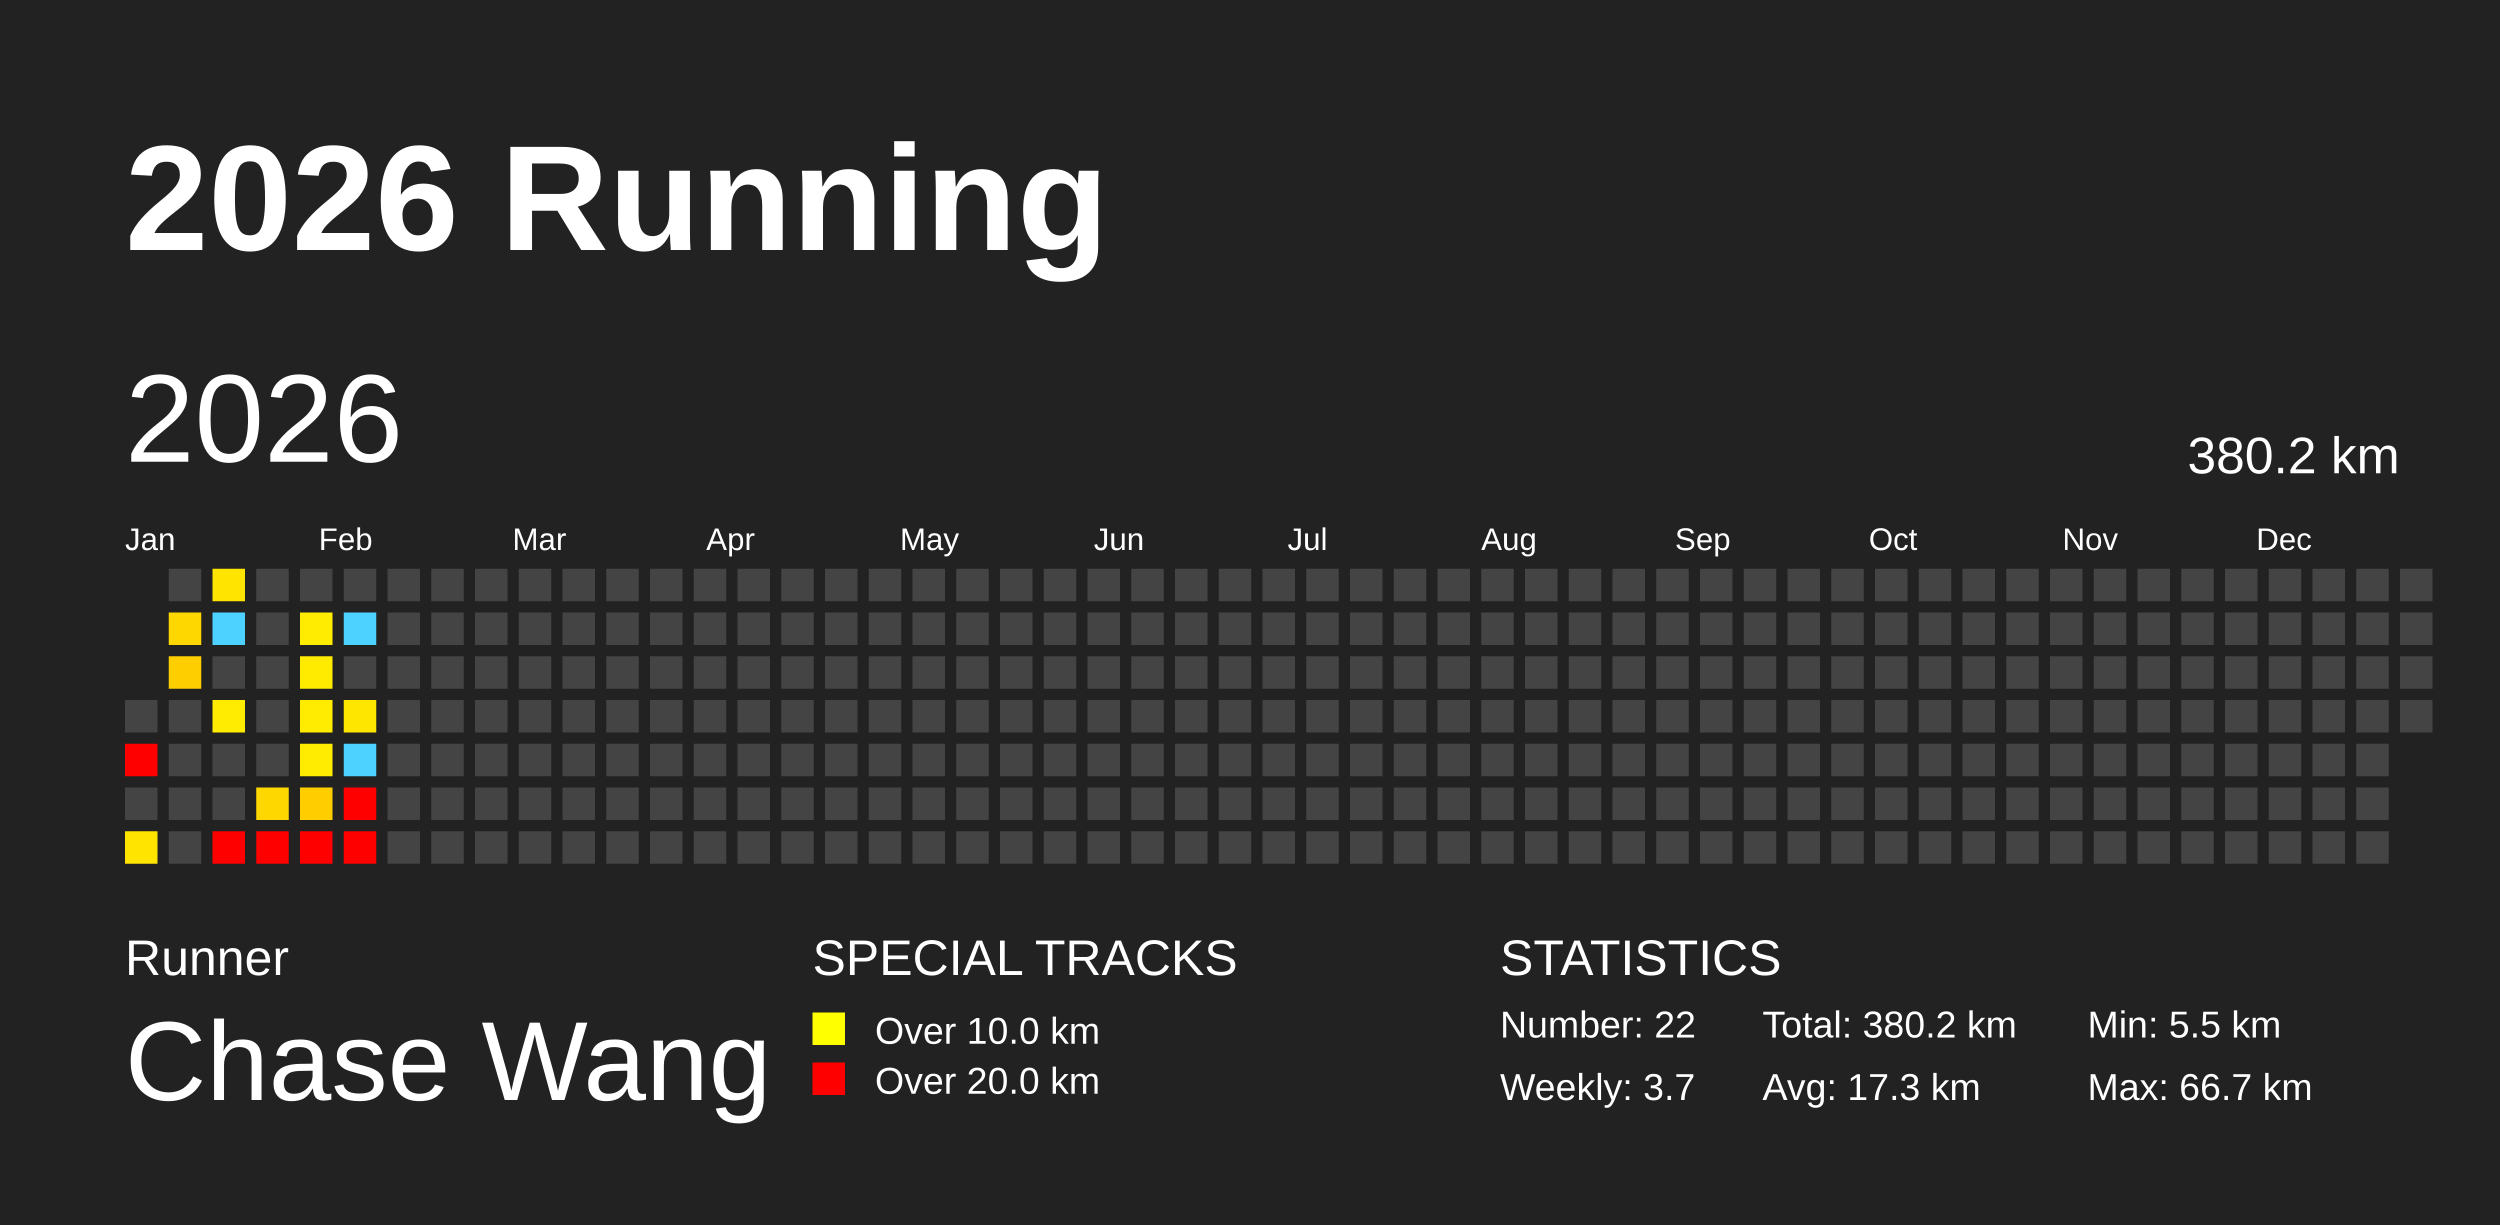
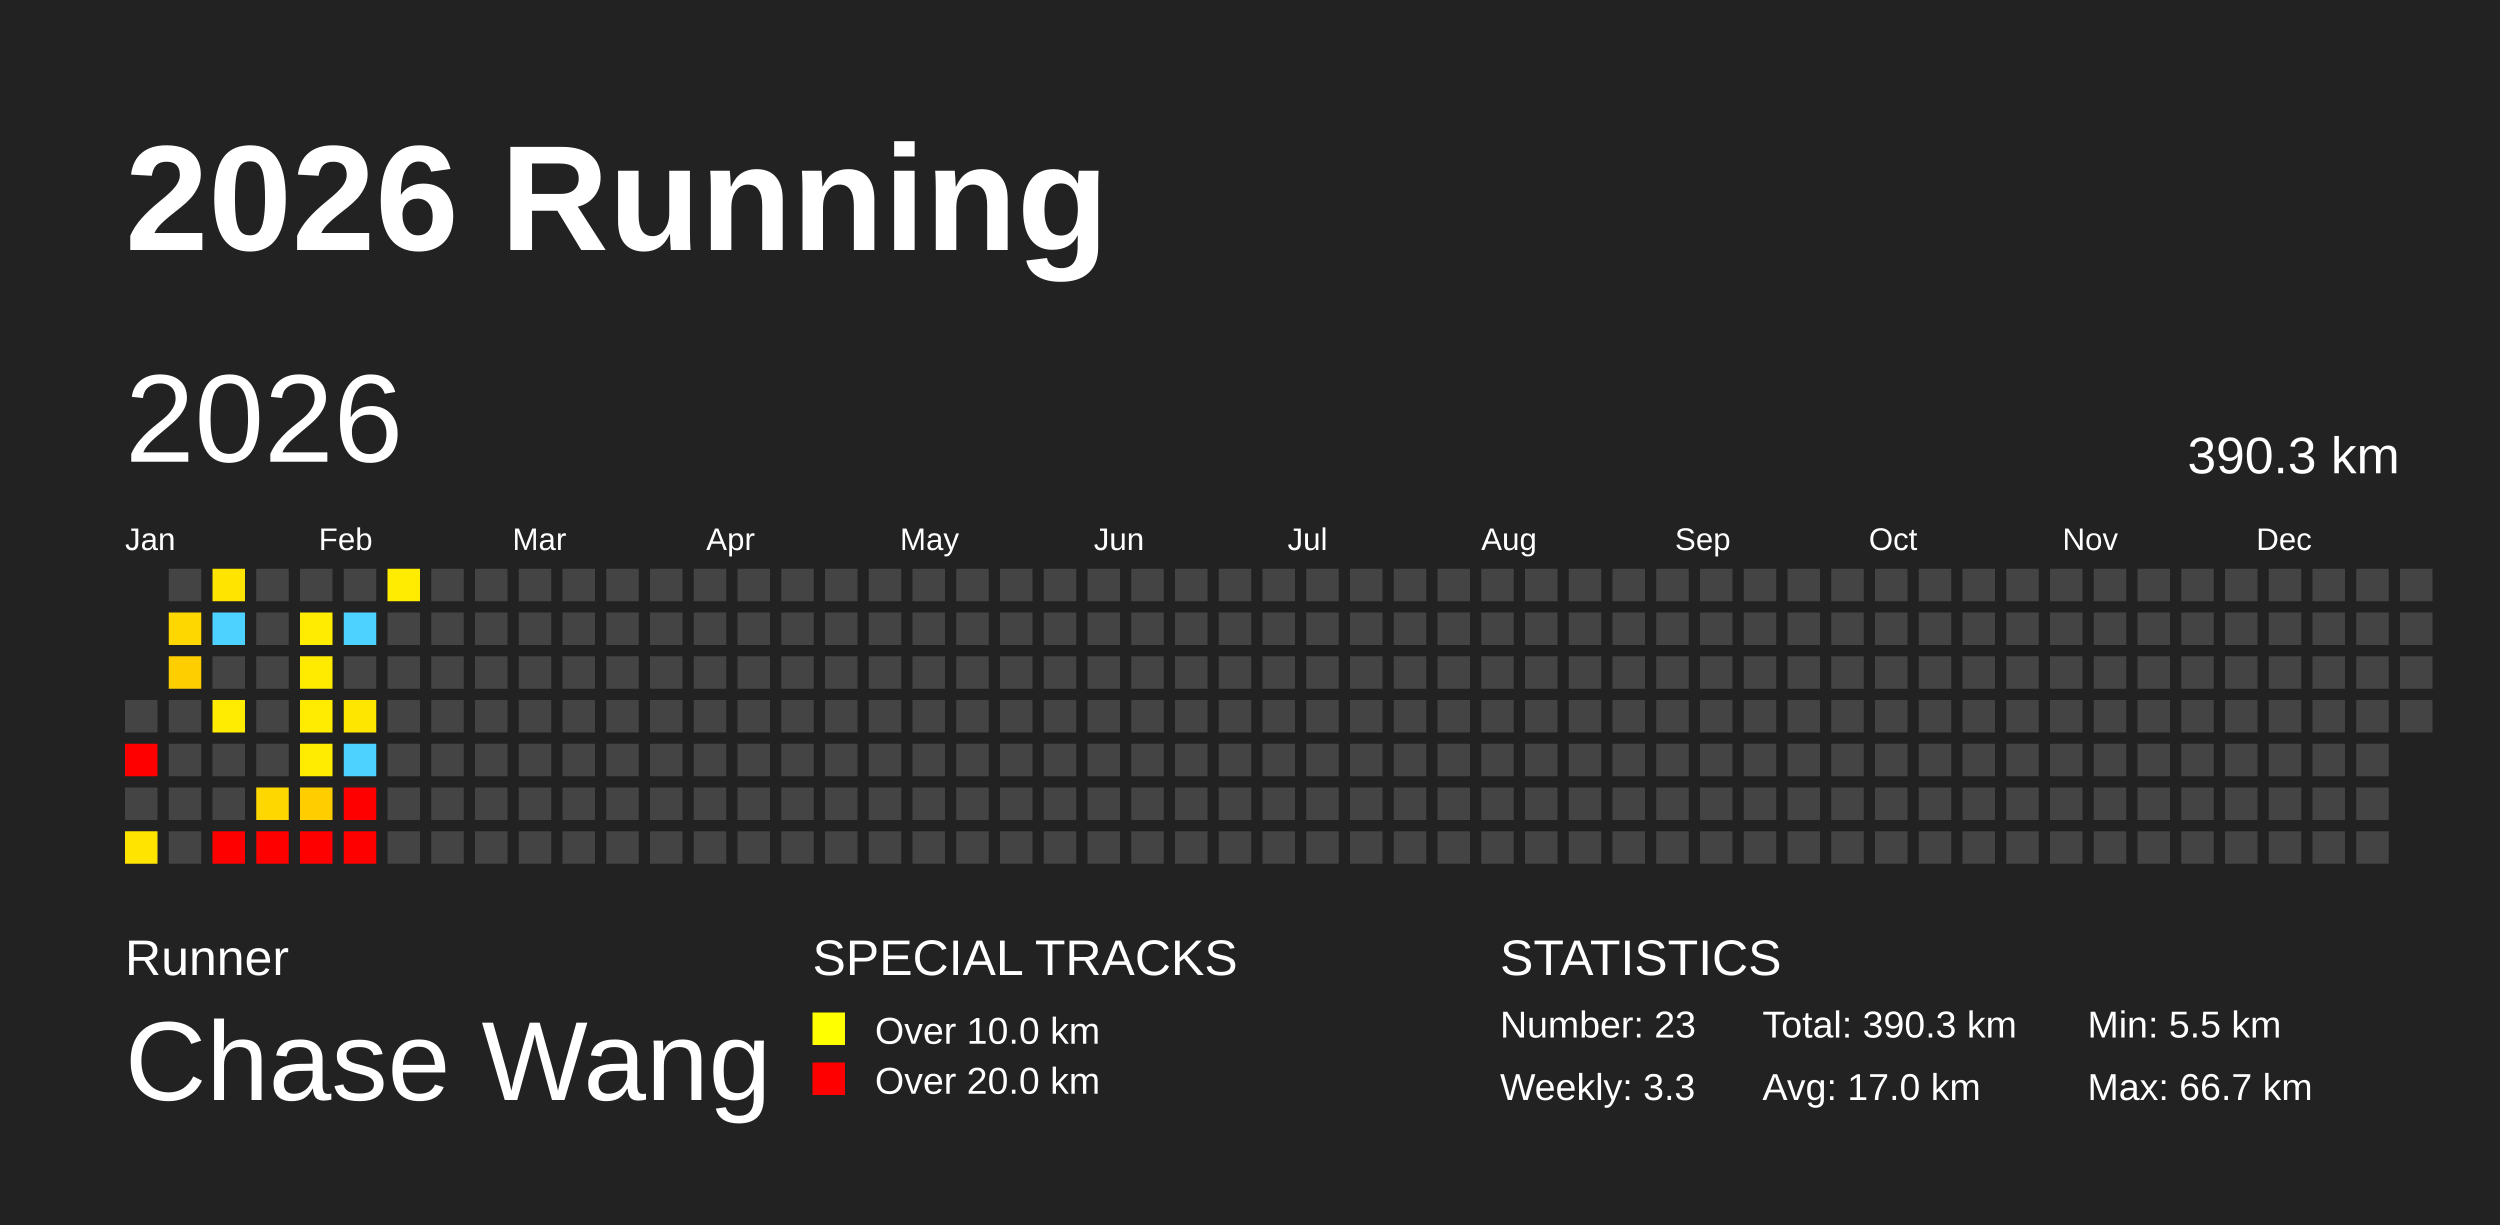
<svg xmlns="http://www.w3.org/2000/svg" baseProfile="full" height="98mm" version="1.1" viewBox="0,0,200,98" width="200mm">
  <defs />
  <rect fill="#222222" height="98" width="200" x="0" y="0" />
  <text fill="#FFFFFF" style="font-size:12px; font-family:Arial; font-weight:bold;" x="10" y="20">2026 Running</text>
  <text fill="#FFFFFF" style="font-size:4px; font-family:Arial" x="10" y="78">Runner</text>
  <text fill="#FFFFFF" style="font-size:9px; font-family:Arial" x="10" y="88">Chase Wang</text>
  <text fill="#FFFFFF" style="font-size:4px; font-family:Arial" x="65" y="78">SPECIAL TRACKS</text>
  <rect fill="yellow" height="2.6" width="2.6" x="65" y="81" />
  <text fill="#FFFFFF" style="font-size:3px; font-family:Arial" x="70" y="83.5">Over 10.0 km</text>
  <rect fill="red" height="2.6" width="2.6" x="65" y="85" />
  <text fill="#FFFFFF" style="font-size:3px; font-family:Arial" x="70" y="87.5">Over 20.0 km</text>
  <text fill="#FFFFFF" style="font-size:4px; font-family:Arial" x="120" y="78">STATISTICS</text>
-   <text fill="#FFFFFF" style="font-size:3px; font-family:Arial" x="120" y="83">Number: 22</text>
-   <text fill="#FFFFFF" style="font-size:3px; font-family:Arial" x="120" y="88">Weekly: 3.7</text>
-   <text fill="#FFFFFF" style="font-size:3px; font-family:Arial" x="141" y="83">Total: 380.2 km</text>
-   <text fill="#FFFFFF" style="font-size:3px; font-family:Arial" x="141" y="88">Avg: 17.3 km</text>
+   <text fill="#FFFFFF" style="font-size:3px; font-family:Arial" x="120" y="83">Number: 23</text>
+   <text fill="#FFFFFF" style="font-size:3px; font-family:Arial" x="120" y="88">Weekly: 3.3</text>
+   <text fill="#FFFFFF" style="font-size:3px; font-family:Arial" x="141" y="83">Total: 390.3 km</text>
+   <text fill="#FFFFFF" style="font-size:3px; font-family:Arial" x="141" y="88">Avg: 17.0 km</text>
  <text fill="#FFFFFF" style="font-size:3px; font-family:Arial" x="167" y="83">Min: 5.5 km</text>
  <text fill="#FFFFFF" style="font-size:3px; font-family:Arial" x="167" y="88">Max: 66.7 km</text>
  <text dominant-baseline="hanging" fill="#FFFFFF" style="font-size:10.0px; font-family:Arial;" x="10" y="30">2026</text>
-   <text dominant-baseline="hanging" fill="#FFFFFF" style="font-size:4.125px; font-family:Arial;" x="175" y="35">380.2 km</text>
+   <text dominant-baseline="hanging" fill="#FFFFFF" style="font-size:4.125px; font-family:Arial;" x="175" y="35">390.3 km</text>
  <text fill="#FFFFFF" style="font-size:2.5px; font-family:Arial" x="10.0" y="44">Jan</text>
  <text fill="#FFFFFF" style="font-size:2.5px; font-family:Arial" x="25.5" y="44">Feb</text>
  <text fill="#FFFFFF" style="font-size:2.5px; font-family:Arial" x="41.0" y="44">Mar</text>
  <text fill="#FFFFFF" style="font-size:2.5px; font-family:Arial" x="56.5" y="44">Apr</text>
  <text fill="#FFFFFF" style="font-size:2.5px; font-family:Arial" x="72.0" y="44">May</text>
  <text fill="#FFFFFF" style="font-size:2.5px; font-family:Arial" x="87.5" y="44">Jun</text>
  <text fill="#FFFFFF" style="font-size:2.5px; font-family:Arial" x="103.0" y="44">Jul</text>
  <text fill="#FFFFFF" style="font-size:2.5px; font-family:Arial" x="118.5" y="44">Aug</text>
  <text fill="#FFFFFF" style="font-size:2.5px; font-family:Arial" x="134.0" y="44">Sep</text>
  <text fill="#FFFFFF" style="font-size:2.5px; font-family:Arial" x="149.5" y="44">Oct</text>
  <text fill="#FFFFFF" style="font-size:2.5px; font-family:Arial" x="165.0" y="44">Nov</text>
  <text fill="#FFFFFF" style="font-size:2.5px; font-family:Arial" x="180.5" y="44">Dec</text>
  <rect fill="#444444" height="2.6" width="2.6" x="10.0" y="56.0" />
  <rect fill="red" height="2.6" width="2.6" x="10.0" y="59.5" />
  <rect fill="#444444" height="2.6" width="2.6" x="10.0" y="63.0" />
  <rect fill="#ffe400" height="2.6" width="2.6" x="10.0" y="66.5" />
  <rect fill="#444444" height="2.6" width="2.6" x="13.5" y="45.5" />
  <rect fill="#ffd700" height="2.6" width="2.6" x="13.5" y="49.0" />
  <rect fill="#ffce00" height="2.6" width="2.6" x="13.5" y="52.5" />
  <rect fill="#444444" height="2.6" width="2.6" x="13.5" y="56.0" />
  <rect fill="#444444" height="2.6" width="2.6" x="13.5" y="59.5" />
  <rect fill="#444444" height="2.6" width="2.6" x="13.5" y="63.0" />
  <rect fill="#444444" height="2.6" width="2.6" x="13.5" y="66.5" />
  <rect fill="#ffe400" height="2.6" width="2.6" x="17.0" y="45.5" />
  <rect fill="#4dd2ff" height="2.6" width="2.6" x="17.0" y="49.0" />
  <rect fill="#444444" height="2.6" width="2.6" x="17.0" y="52.5" />
  <rect fill="#ffec00" height="2.6" width="2.6" x="17.0" y="56.0" />
  <rect fill="#444444" height="2.6" width="2.6" x="17.0" y="59.5" />
  <rect fill="#444444" height="2.6" width="2.6" x="17.0" y="63.0" />
  <rect fill="red" height="2.6" width="2.6" x="17.0" y="66.5" />
  <rect fill="#444444" height="2.6" width="2.6" x="20.5" y="45.5" />
  <rect fill="#444444" height="2.6" width="2.6" x="20.5" y="49.0" />
  <rect fill="#444444" height="2.6" width="2.6" x="20.5" y="52.5" />
  <rect fill="#444444" height="2.6" width="2.6" x="20.5" y="56.0" />
  <rect fill="#444444" height="2.6" width="2.6" x="20.5" y="59.5" />
  <rect fill="#ffd700" height="2.6" width="2.6" x="20.5" y="63.0" />
  <rect fill="red" height="2.6" width="2.6" x="20.5" y="66.5" />
  <rect fill="#444444" height="2.6" width="2.6" x="24.0" y="45.5" />
  <rect fill="#ffec00" height="2.6" width="2.6" x="24.0" y="49.0" />
  <rect fill="#ffeb00" height="2.6" width="2.6" x="24.0" y="52.5" />
  <rect fill="#ffec00" height="2.6" width="2.6" x="24.0" y="56.0" />
  <rect fill="#ffec00" height="2.6" width="2.6" x="24.0" y="59.5" />
  <rect fill="#ffcd00" height="2.6" width="2.6" x="24.0" y="63.0" />
  <rect fill="red" height="2.6" width="2.6" x="24.0" y="66.5" />
  <rect fill="#444444" height="2.6" width="2.6" x="27.5" y="45.5" />
  <rect fill="#4dd2ff" height="2.6" width="2.6" x="27.5" y="49.0" />
  <rect fill="#444444" height="2.6" width="2.6" x="27.5" y="52.5" />
  <rect fill="#ffe600" height="2.6" width="2.6" x="27.5" y="56.0" />
  <rect fill="#4dd2ff" height="2.6" width="2.6" x="27.5" y="59.5" />
  <rect fill="red" height="2.6" width="2.6" x="27.5" y="63.0" />
  <rect fill="red" height="2.6" width="2.6" x="27.5" y="66.5" />
-   <rect fill="#444444" height="2.6" width="2.6" x="31.0" y="45.5" />
+   <rect fill="#ffec00" height="2.6" width="2.6" x="31.0" y="45.5" />
  <rect fill="#444444" height="2.6" width="2.6" x="31.0" y="49.0" />
  <rect fill="#444444" height="2.6" width="2.6" x="31.0" y="52.5" />
  <rect fill="#444444" height="2.6" width="2.6" x="31.0" y="56.0" />
  <rect fill="#444444" height="2.6" width="2.6" x="31.0" y="59.5" />
  <rect fill="#444444" height="2.6" width="2.6" x="31.0" y="63.0" />
  <rect fill="#444444" height="2.6" width="2.6" x="31.0" y="66.5" />
  <rect fill="#444444" height="2.6" width="2.6" x="34.5" y="45.5" />
  <rect fill="#444444" height="2.6" width="2.6" x="34.5" y="49.0" />
  <rect fill="#444444" height="2.6" width="2.6" x="34.5" y="52.5" />
  <rect fill="#444444" height="2.6" width="2.6" x="34.5" y="56.0" />
  <rect fill="#444444" height="2.6" width="2.6" x="34.5" y="59.5" />
  <rect fill="#444444" height="2.6" width="2.6" x="34.5" y="63.0" />
  <rect fill="#444444" height="2.6" width="2.6" x="34.5" y="66.5" />
  <rect fill="#444444" height="2.6" width="2.6" x="38.0" y="45.5" />
  <rect fill="#444444" height="2.6" width="2.6" x="38.0" y="49.0" />
  <rect fill="#444444" height="2.6" width="2.6" x="38.0" y="52.5" />
  <rect fill="#444444" height="2.6" width="2.6" x="38.0" y="56.0" />
  <rect fill="#444444" height="2.6" width="2.6" x="38.0" y="59.5" />
  <rect fill="#444444" height="2.6" width="2.6" x="38.0" y="63.0" />
  <rect fill="#444444" height="2.6" width="2.6" x="38.0" y="66.5" />
  <rect fill="#444444" height="2.6" width="2.6" x="41.5" y="45.5" />
  <rect fill="#444444" height="2.6" width="2.6" x="41.5" y="49.0" />
  <rect fill="#444444" height="2.6" width="2.6" x="41.5" y="52.5" />
  <rect fill="#444444" height="2.6" width="2.6" x="41.5" y="56.0" />
  <rect fill="#444444" height="2.6" width="2.6" x="41.5" y="59.5" />
  <rect fill="#444444" height="2.6" width="2.6" x="41.5" y="63.0" />
  <rect fill="#444444" height="2.6" width="2.6" x="41.5" y="66.5" />
  <rect fill="#444444" height="2.6" width="2.6" x="45.0" y="45.5" />
  <rect fill="#444444" height="2.6" width="2.6" x="45.0" y="49.0" />
  <rect fill="#444444" height="2.6" width="2.6" x="45.0" y="52.5" />
  <rect fill="#444444" height="2.6" width="2.6" x="45.0" y="56.0" />
  <rect fill="#444444" height="2.6" width="2.6" x="45.0" y="59.5" />
  <rect fill="#444444" height="2.6" width="2.6" x="45.0" y="63.0" />
  <rect fill="#444444" height="2.6" width="2.6" x="45.0" y="66.5" />
  <rect fill="#444444" height="2.6" width="2.6" x="48.5" y="45.5" />
  <rect fill="#444444" height="2.6" width="2.6" x="48.5" y="49.0" />
  <rect fill="#444444" height="2.6" width="2.6" x="48.5" y="52.5" />
  <rect fill="#444444" height="2.6" width="2.6" x="48.5" y="56.0" />
  <rect fill="#444444" height="2.6" width="2.6" x="48.5" y="59.5" />
  <rect fill="#444444" height="2.6" width="2.6" x="48.5" y="63.0" />
  <rect fill="#444444" height="2.6" width="2.6" x="48.5" y="66.5" />
  <rect fill="#444444" height="2.6" width="2.6" x="52.0" y="45.5" />
  <rect fill="#444444" height="2.6" width="2.6" x="52.0" y="49.0" />
  <rect fill="#444444" height="2.6" width="2.6" x="52.0" y="52.5" />
  <rect fill="#444444" height="2.6" width="2.6" x="52.0" y="56.0" />
  <rect fill="#444444" height="2.6" width="2.6" x="52.0" y="59.5" />
  <rect fill="#444444" height="2.6" width="2.6" x="52.0" y="63.0" />
  <rect fill="#444444" height="2.6" width="2.6" x="52.0" y="66.5" />
  <rect fill="#444444" height="2.6" width="2.6" x="55.5" y="45.5" />
  <rect fill="#444444" height="2.6" width="2.6" x="55.5" y="49.0" />
  <rect fill="#444444" height="2.6" width="2.6" x="55.5" y="52.5" />
  <rect fill="#444444" height="2.6" width="2.6" x="55.5" y="56.0" />
  <rect fill="#444444" height="2.6" width="2.6" x="55.5" y="59.5" />
  <rect fill="#444444" height="2.6" width="2.6" x="55.5" y="63.0" />
  <rect fill="#444444" height="2.6" width="2.6" x="55.5" y="66.5" />
  <rect fill="#444444" height="2.6" width="2.6" x="59.0" y="45.5" />
  <rect fill="#444444" height="2.6" width="2.6" x="59.0" y="49.0" />
  <rect fill="#444444" height="2.6" width="2.6" x="59.0" y="52.5" />
  <rect fill="#444444" height="2.6" width="2.6" x="59.0" y="56.0" />
  <rect fill="#444444" height="2.6" width="2.6" x="59.0" y="59.5" />
  <rect fill="#444444" height="2.6" width="2.6" x="59.0" y="63.0" />
  <rect fill="#444444" height="2.6" width="2.6" x="59.0" y="66.5" />
  <rect fill="#444444" height="2.6" width="2.6" x="62.5" y="45.5" />
  <rect fill="#444444" height="2.6" width="2.6" x="62.5" y="49.0" />
  <rect fill="#444444" height="2.6" width="2.6" x="62.5" y="52.5" />
  <rect fill="#444444" height="2.6" width="2.6" x="62.5" y="56.0" />
  <rect fill="#444444" height="2.6" width="2.6" x="62.5" y="59.5" />
  <rect fill="#444444" height="2.6" width="2.6" x="62.5" y="63.0" />
  <rect fill="#444444" height="2.6" width="2.6" x="62.5" y="66.5" />
  <rect fill="#444444" height="2.6" width="2.6" x="66.0" y="45.5" />
  <rect fill="#444444" height="2.6" width="2.6" x="66.0" y="49.0" />
  <rect fill="#444444" height="2.6" width="2.6" x="66.0" y="52.5" />
  <rect fill="#444444" height="2.6" width="2.6" x="66.0" y="56.0" />
  <rect fill="#444444" height="2.6" width="2.6" x="66.0" y="59.5" />
  <rect fill="#444444" height="2.6" width="2.6" x="66.0" y="63.0" />
  <rect fill="#444444" height="2.6" width="2.6" x="66.0" y="66.5" />
  <rect fill="#444444" height="2.6" width="2.6" x="69.5" y="45.5" />
  <rect fill="#444444" height="2.6" width="2.6" x="69.5" y="49.0" />
  <rect fill="#444444" height="2.6" width="2.6" x="69.5" y="52.5" />
  <rect fill="#444444" height="2.6" width="2.6" x="69.5" y="56.0" />
  <rect fill="#444444" height="2.6" width="2.6" x="69.5" y="59.5" />
  <rect fill="#444444" height="2.6" width="2.6" x="69.5" y="63.0" />
  <rect fill="#444444" height="2.6" width="2.6" x="69.5" y="66.5" />
  <rect fill="#444444" height="2.6" width="2.6" x="73.0" y="45.5" />
  <rect fill="#444444" height="2.6" width="2.6" x="73.0" y="49.0" />
  <rect fill="#444444" height="2.6" width="2.6" x="73.0" y="52.5" />
  <rect fill="#444444" height="2.6" width="2.6" x="73.0" y="56.0" />
  <rect fill="#444444" height="2.6" width="2.6" x="73.0" y="59.5" />
  <rect fill="#444444" height="2.6" width="2.6" x="73.0" y="63.0" />
  <rect fill="#444444" height="2.6" width="2.6" x="73.0" y="66.5" />
  <rect fill="#444444" height="2.6" width="2.6" x="76.5" y="45.5" />
  <rect fill="#444444" height="2.6" width="2.6" x="76.5" y="49.0" />
  <rect fill="#444444" height="2.6" width="2.6" x="76.5" y="52.5" />
  <rect fill="#444444" height="2.6" width="2.6" x="76.5" y="56.0" />
  <rect fill="#444444" height="2.6" width="2.6" x="76.5" y="59.5" />
  <rect fill="#444444" height="2.6" width="2.6" x="76.5" y="63.0" />
  <rect fill="#444444" height="2.6" width="2.6" x="76.5" y="66.5" />
  <rect fill="#444444" height="2.6" width="2.6" x="80.0" y="45.5" />
  <rect fill="#444444" height="2.6" width="2.6" x="80.0" y="49.0" />
  <rect fill="#444444" height="2.6" width="2.6" x="80.0" y="52.5" />
  <rect fill="#444444" height="2.6" width="2.6" x="80.0" y="56.0" />
  <rect fill="#444444" height="2.6" width="2.6" x="80.0" y="59.5" />
  <rect fill="#444444" height="2.6" width="2.6" x="80.0" y="63.0" />
  <rect fill="#444444" height="2.6" width="2.6" x="80.0" y="66.5" />
  <rect fill="#444444" height="2.6" width="2.6" x="83.5" y="45.5" />
  <rect fill="#444444" height="2.6" width="2.6" x="83.5" y="49.0" />
  <rect fill="#444444" height="2.6" width="2.6" x="83.5" y="52.5" />
  <rect fill="#444444" height="2.6" width="2.6" x="83.5" y="56.0" />
  <rect fill="#444444" height="2.6" width="2.6" x="83.5" y="59.5" />
  <rect fill="#444444" height="2.6" width="2.6" x="83.5" y="63.0" />
  <rect fill="#444444" height="2.6" width="2.6" x="83.5" y="66.5" />
  <rect fill="#444444" height="2.6" width="2.6" x="87.0" y="45.5" />
  <rect fill="#444444" height="2.6" width="2.6" x="87.0" y="49.0" />
  <rect fill="#444444" height="2.6" width="2.6" x="87.0" y="52.5" />
  <rect fill="#444444" height="2.6" width="2.6" x="87.0" y="56.0" />
  <rect fill="#444444" height="2.6" width="2.6" x="87.0" y="59.5" />
  <rect fill="#444444" height="2.6" width="2.6" x="87.0" y="63.0" />
  <rect fill="#444444" height="2.6" width="2.6" x="87.0" y="66.5" />
  <rect fill="#444444" height="2.6" width="2.6" x="90.5" y="45.5" />
  <rect fill="#444444" height="2.6" width="2.6" x="90.5" y="49.0" />
  <rect fill="#444444" height="2.6" width="2.6" x="90.5" y="52.5" />
  <rect fill="#444444" height="2.6" width="2.6" x="90.5" y="56.0" />
  <rect fill="#444444" height="2.6" width="2.6" x="90.5" y="59.5" />
  <rect fill="#444444" height="2.6" width="2.6" x="90.5" y="63.0" />
  <rect fill="#444444" height="2.6" width="2.6" x="90.5" y="66.5" />
  <rect fill="#444444" height="2.6" width="2.6" x="94.0" y="45.5" />
  <rect fill="#444444" height="2.6" width="2.6" x="94.0" y="49.0" />
  <rect fill="#444444" height="2.6" width="2.6" x="94.0" y="52.5" />
  <rect fill="#444444" height="2.6" width="2.6" x="94.0" y="56.0" />
  <rect fill="#444444" height="2.6" width="2.6" x="94.0" y="59.5" />
  <rect fill="#444444" height="2.6" width="2.6" x="94.0" y="63.0" />
  <rect fill="#444444" height="2.6" width="2.6" x="94.0" y="66.5" />
  <rect fill="#444444" height="2.6" width="2.6" x="97.5" y="45.5" />
  <rect fill="#444444" height="2.6" width="2.6" x="97.5" y="49.0" />
  <rect fill="#444444" height="2.6" width="2.6" x="97.5" y="52.5" />
  <rect fill="#444444" height="2.6" width="2.6" x="97.5" y="56.0" />
  <rect fill="#444444" height="2.6" width="2.6" x="97.5" y="59.5" />
  <rect fill="#444444" height="2.6" width="2.6" x="97.5" y="63.0" />
  <rect fill="#444444" height="2.6" width="2.6" x="97.5" y="66.5" />
  <rect fill="#444444" height="2.6" width="2.6" x="101.0" y="45.5" />
  <rect fill="#444444" height="2.6" width="2.6" x="101.0" y="49.0" />
  <rect fill="#444444" height="2.6" width="2.6" x="101.0" y="52.5" />
  <rect fill="#444444" height="2.6" width="2.6" x="101.0" y="56.0" />
  <rect fill="#444444" height="2.6" width="2.6" x="101.0" y="59.5" />
  <rect fill="#444444" height="2.6" width="2.6" x="101.0" y="63.0" />
  <rect fill="#444444" height="2.6" width="2.6" x="101.0" y="66.5" />
  <rect fill="#444444" height="2.6" width="2.6" x="104.5" y="45.5" />
  <rect fill="#444444" height="2.6" width="2.6" x="104.5" y="49.0" />
  <rect fill="#444444" height="2.6" width="2.6" x="104.5" y="52.5" />
  <rect fill="#444444" height="2.6" width="2.6" x="104.5" y="56.0" />
  <rect fill="#444444" height="2.6" width="2.6" x="104.5" y="59.5" />
  <rect fill="#444444" height="2.6" width="2.6" x="104.5" y="63.0" />
  <rect fill="#444444" height="2.6" width="2.6" x="104.5" y="66.5" />
  <rect fill="#444444" height="2.6" width="2.6" x="108.0" y="45.5" />
  <rect fill="#444444" height="2.6" width="2.6" x="108.0" y="49.0" />
  <rect fill="#444444" height="2.6" width="2.6" x="108.0" y="52.5" />
  <rect fill="#444444" height="2.6" width="2.6" x="108.0" y="56.0" />
  <rect fill="#444444" height="2.6" width="2.6" x="108.0" y="59.5" />
  <rect fill="#444444" height="2.6" width="2.6" x="108.0" y="63.0" />
  <rect fill="#444444" height="2.6" width="2.6" x="108.0" y="66.5" />
  <rect fill="#444444" height="2.6" width="2.6" x="111.5" y="45.5" />
  <rect fill="#444444" height="2.6" width="2.6" x="111.5" y="49.0" />
  <rect fill="#444444" height="2.6" width="2.6" x="111.5" y="52.5" />
  <rect fill="#444444" height="2.6" width="2.6" x="111.5" y="56.0" />
  <rect fill="#444444" height="2.6" width="2.6" x="111.5" y="59.5" />
  <rect fill="#444444" height="2.6" width="2.6" x="111.5" y="63.0" />
  <rect fill="#444444" height="2.6" width="2.6" x="111.5" y="66.5" />
  <rect fill="#444444" height="2.6" width="2.6" x="115.0" y="45.5" />
  <rect fill="#444444" height="2.6" width="2.6" x="115.0" y="49.0" />
  <rect fill="#444444" height="2.6" width="2.6" x="115.0" y="52.5" />
  <rect fill="#444444" height="2.6" width="2.6" x="115.0" y="56.0" />
  <rect fill="#444444" height="2.6" width="2.6" x="115.0" y="59.5" />
  <rect fill="#444444" height="2.6" width="2.6" x="115.0" y="63.0" />
  <rect fill="#444444" height="2.6" width="2.6" x="115.0" y="66.5" />
  <rect fill="#444444" height="2.6" width="2.6" x="118.5" y="45.5" />
  <rect fill="#444444" height="2.6" width="2.6" x="118.5" y="49.0" />
  <rect fill="#444444" height="2.6" width="2.6" x="118.5" y="52.5" />
  <rect fill="#444444" height="2.6" width="2.6" x="118.5" y="56.0" />
  <rect fill="#444444" height="2.6" width="2.6" x="118.5" y="59.5" />
  <rect fill="#444444" height="2.6" width="2.6" x="118.5" y="63.0" />
  <rect fill="#444444" height="2.6" width="2.6" x="118.5" y="66.5" />
  <rect fill="#444444" height="2.6" width="2.6" x="122.0" y="45.5" />
  <rect fill="#444444" height="2.6" width="2.6" x="122.0" y="49.0" />
  <rect fill="#444444" height="2.6" width="2.6" x="122.0" y="52.5" />
  <rect fill="#444444" height="2.6" width="2.6" x="122.0" y="56.0" />
  <rect fill="#444444" height="2.6" width="2.6" x="122.0" y="59.5" />
  <rect fill="#444444" height="2.6" width="2.6" x="122.0" y="63.0" />
  <rect fill="#444444" height="2.6" width="2.6" x="122.0" y="66.5" />
  <rect fill="#444444" height="2.6" width="2.6" x="125.5" y="45.5" />
  <rect fill="#444444" height="2.6" width="2.6" x="125.5" y="49.0" />
  <rect fill="#444444" height="2.6" width="2.6" x="125.5" y="52.5" />
  <rect fill="#444444" height="2.6" width="2.6" x="125.5" y="56.0" />
  <rect fill="#444444" height="2.6" width="2.6" x="125.5" y="59.5" />
  <rect fill="#444444" height="2.6" width="2.6" x="125.5" y="63.0" />
  <rect fill="#444444" height="2.6" width="2.6" x="125.5" y="66.5" />
  <rect fill="#444444" height="2.6" width="2.6" x="129.0" y="45.5" />
  <rect fill="#444444" height="2.6" width="2.6" x="129.0" y="49.0" />
  <rect fill="#444444" height="2.6" width="2.6" x="129.0" y="52.5" />
  <rect fill="#444444" height="2.6" width="2.6" x="129.0" y="56.0" />
  <rect fill="#444444" height="2.6" width="2.6" x="129.0" y="59.5" />
  <rect fill="#444444" height="2.6" width="2.6" x="129.0" y="63.0" />
  <rect fill="#444444" height="2.6" width="2.6" x="129.0" y="66.5" />
  <rect fill="#444444" height="2.6" width="2.6" x="132.5" y="45.5" />
  <rect fill="#444444" height="2.6" width="2.6" x="132.5" y="49.0" />
  <rect fill="#444444" height="2.6" width="2.6" x="132.5" y="52.5" />
  <rect fill="#444444" height="2.6" width="2.6" x="132.5" y="56.0" />
  <rect fill="#444444" height="2.6" width="2.6" x="132.5" y="59.5" />
  <rect fill="#444444" height="2.6" width="2.6" x="132.5" y="63.0" />
  <rect fill="#444444" height="2.6" width="2.6" x="132.5" y="66.5" />
  <rect fill="#444444" height="2.6" width="2.6" x="136.0" y="45.5" />
  <rect fill="#444444" height="2.6" width="2.6" x="136.0" y="49.0" />
  <rect fill="#444444" height="2.6" width="2.6" x="136.0" y="52.5" />
  <rect fill="#444444" height="2.6" width="2.6" x="136.0" y="56.0" />
  <rect fill="#444444" height="2.6" width="2.6" x="136.0" y="59.5" />
  <rect fill="#444444" height="2.6" width="2.6" x="136.0" y="63.0" />
  <rect fill="#444444" height="2.6" width="2.6" x="136.0" y="66.5" />
  <rect fill="#444444" height="2.6" width="2.6" x="139.5" y="45.5" />
  <rect fill="#444444" height="2.6" width="2.6" x="139.5" y="49.0" />
  <rect fill="#444444" height="2.6" width="2.6" x="139.5" y="52.5" />
  <rect fill="#444444" height="2.6" width="2.6" x="139.5" y="56.0" />
  <rect fill="#444444" height="2.6" width="2.6" x="139.5" y="59.5" />
  <rect fill="#444444" height="2.6" width="2.6" x="139.5" y="63.0" />
  <rect fill="#444444" height="2.6" width="2.6" x="139.5" y="66.5" />
  <rect fill="#444444" height="2.6" width="2.6" x="143.0" y="45.5" />
  <rect fill="#444444" height="2.6" width="2.6" x="143.0" y="49.0" />
  <rect fill="#444444" height="2.6" width="2.6" x="143.0" y="52.5" />
  <rect fill="#444444" height="2.6" width="2.6" x="143.0" y="56.0" />
  <rect fill="#444444" height="2.6" width="2.6" x="143.0" y="59.5" />
  <rect fill="#444444" height="2.6" width="2.6" x="143.0" y="63.0" />
  <rect fill="#444444" height="2.6" width="2.6" x="143.0" y="66.5" />
  <rect fill="#444444" height="2.6" width="2.6" x="146.5" y="45.5" />
  <rect fill="#444444" height="2.6" width="2.6" x="146.5" y="49.0" />
  <rect fill="#444444" height="2.6" width="2.6" x="146.5" y="52.5" />
  <rect fill="#444444" height="2.6" width="2.6" x="146.5" y="56.0" />
  <rect fill="#444444" height="2.6" width="2.6" x="146.5" y="59.5" />
  <rect fill="#444444" height="2.6" width="2.6" x="146.5" y="63.0" />
  <rect fill="#444444" height="2.6" width="2.6" x="146.5" y="66.5" />
  <rect fill="#444444" height="2.6" width="2.6" x="150.0" y="45.5" />
  <rect fill="#444444" height="2.6" width="2.6" x="150.0" y="49.0" />
  <rect fill="#444444" height="2.6" width="2.6" x="150.0" y="52.5" />
  <rect fill="#444444" height="2.6" width="2.6" x="150.0" y="56.0" />
  <rect fill="#444444" height="2.6" width="2.6" x="150.0" y="59.5" />
  <rect fill="#444444" height="2.6" width="2.6" x="150.0" y="63.0" />
  <rect fill="#444444" height="2.6" width="2.6" x="150.0" y="66.5" />
  <rect fill="#444444" height="2.6" width="2.6" x="153.5" y="45.5" />
  <rect fill="#444444" height="2.6" width="2.6" x="153.5" y="49.0" />
  <rect fill="#444444" height="2.6" width="2.6" x="153.5" y="52.5" />
  <rect fill="#444444" height="2.6" width="2.6" x="153.5" y="56.0" />
  <rect fill="#444444" height="2.6" width="2.6" x="153.5" y="59.5" />
  <rect fill="#444444" height="2.6" width="2.6" x="153.5" y="63.0" />
  <rect fill="#444444" height="2.6" width="2.6" x="153.5" y="66.5" />
  <rect fill="#444444" height="2.6" width="2.6" x="157.0" y="45.5" />
  <rect fill="#444444" height="2.6" width="2.6" x="157.0" y="49.0" />
  <rect fill="#444444" height="2.6" width="2.6" x="157.0" y="52.5" />
  <rect fill="#444444" height="2.6" width="2.6" x="157.0" y="56.0" />
  <rect fill="#444444" height="2.6" width="2.6" x="157.0" y="59.5" />
  <rect fill="#444444" height="2.6" width="2.6" x="157.0" y="63.0" />
  <rect fill="#444444" height="2.6" width="2.6" x="157.0" y="66.5" />
  <rect fill="#444444" height="2.6" width="2.6" x="160.5" y="45.5" />
  <rect fill="#444444" height="2.6" width="2.6" x="160.5" y="49.0" />
  <rect fill="#444444" height="2.6" width="2.6" x="160.5" y="52.5" />
  <rect fill="#444444" height="2.6" width="2.6" x="160.5" y="56.0" />
  <rect fill="#444444" height="2.6" width="2.6" x="160.5" y="59.5" />
  <rect fill="#444444" height="2.6" width="2.6" x="160.5" y="63.0" />
  <rect fill="#444444" height="2.6" width="2.6" x="160.5" y="66.5" />
  <rect fill="#444444" height="2.6" width="2.6" x="164.0" y="45.5" />
  <rect fill="#444444" height="2.6" width="2.6" x="164.0" y="49.0" />
  <rect fill="#444444" height="2.6" width="2.6" x="164.0" y="52.5" />
  <rect fill="#444444" height="2.6" width="2.6" x="164.0" y="56.0" />
  <rect fill="#444444" height="2.6" width="2.6" x="164.0" y="59.5" />
  <rect fill="#444444" height="2.6" width="2.6" x="164.0" y="63.0" />
  <rect fill="#444444" height="2.6" width="2.6" x="164.0" y="66.5" />
  <rect fill="#444444" height="2.6" width="2.6" x="167.5" y="45.5" />
  <rect fill="#444444" height="2.6" width="2.6" x="167.5" y="49.0" />
  <rect fill="#444444" height="2.6" width="2.6" x="167.5" y="52.5" />
  <rect fill="#444444" height="2.6" width="2.6" x="167.5" y="56.0" />
  <rect fill="#444444" height="2.6" width="2.6" x="167.5" y="59.5" />
  <rect fill="#444444" height="2.6" width="2.6" x="167.5" y="63.0" />
  <rect fill="#444444" height="2.6" width="2.6" x="167.5" y="66.5" />
  <rect fill="#444444" height="2.6" width="2.6" x="171.0" y="45.5" />
  <rect fill="#444444" height="2.6" width="2.6" x="171.0" y="49.0" />
  <rect fill="#444444" height="2.6" width="2.6" x="171.0" y="52.5" />
  <rect fill="#444444" height="2.6" width="2.6" x="171.0" y="56.0" />
  <rect fill="#444444" height="2.6" width="2.6" x="171.0" y="59.5" />
  <rect fill="#444444" height="2.6" width="2.6" x="171.0" y="63.0" />
  <rect fill="#444444" height="2.6" width="2.6" x="171.0" y="66.5" />
  <rect fill="#444444" height="2.6" width="2.6" x="174.5" y="45.5" />
  <rect fill="#444444" height="2.6" width="2.6" x="174.5" y="49.0" />
  <rect fill="#444444" height="2.6" width="2.6" x="174.5" y="52.5" />
  <rect fill="#444444" height="2.6" width="2.6" x="174.5" y="56.0" />
  <rect fill="#444444" height="2.6" width="2.6" x="174.5" y="59.5" />
  <rect fill="#444444" height="2.6" width="2.6" x="174.5" y="63.0" />
  <rect fill="#444444" height="2.6" width="2.6" x="174.5" y="66.5" />
  <rect fill="#444444" height="2.6" width="2.6" x="178.0" y="45.5" />
  <rect fill="#444444" height="2.6" width="2.6" x="178.0" y="49.0" />
  <rect fill="#444444" height="2.6" width="2.6" x="178.0" y="52.5" />
  <rect fill="#444444" height="2.6" width="2.6" x="178.0" y="56.0" />
  <rect fill="#444444" height="2.6" width="2.6" x="178.0" y="59.5" />
  <rect fill="#444444" height="2.6" width="2.6" x="178.0" y="63.0" />
  <rect fill="#444444" height="2.6" width="2.6" x="178.0" y="66.5" />
  <rect fill="#444444" height="2.6" width="2.6" x="181.5" y="45.5" />
  <rect fill="#444444" height="2.6" width="2.6" x="181.5" y="49.0" />
  <rect fill="#444444" height="2.6" width="2.6" x="181.5" y="52.5" />
  <rect fill="#444444" height="2.6" width="2.6" x="181.5" y="56.0" />
  <rect fill="#444444" height="2.6" width="2.6" x="181.5" y="59.5" />
  <rect fill="#444444" height="2.6" width="2.6" x="181.5" y="63.0" />
  <rect fill="#444444" height="2.6" width="2.6" x="181.5" y="66.5" />
  <rect fill="#444444" height="2.6" width="2.6" x="185.0" y="45.5" />
  <rect fill="#444444" height="2.6" width="2.6" x="185.0" y="49.0" />
  <rect fill="#444444" height="2.6" width="2.6" x="185.0" y="52.5" />
  <rect fill="#444444" height="2.6" width="2.6" x="185.0" y="56.0" />
  <rect fill="#444444" height="2.6" width="2.6" x="185.0" y="59.5" />
  <rect fill="#444444" height="2.6" width="2.6" x="185.0" y="63.0" />
  <rect fill="#444444" height="2.6" width="2.6" x="185.0" y="66.5" />
  <rect fill="#444444" height="2.6" width="2.6" x="188.5" y="45.5" />
  <rect fill="#444444" height="2.6" width="2.6" x="188.5" y="49.0" />
  <rect fill="#444444" height="2.6" width="2.6" x="188.5" y="52.5" />
  <rect fill="#444444" height="2.6" width="2.6" x="188.5" y="56.0" />
  <rect fill="#444444" height="2.6" width="2.6" x="188.5" y="59.5" />
  <rect fill="#444444" height="2.6" width="2.6" x="188.5" y="63.0" />
  <rect fill="#444444" height="2.6" width="2.6" x="188.5" y="66.5" />
  <rect fill="#444444" height="2.6" width="2.6" x="192.0" y="45.5" />
  <rect fill="#444444" height="2.6" width="2.6" x="192.0" y="49.0" />
  <rect fill="#444444" height="2.6" width="2.6" x="192.0" y="52.5" />
  <rect fill="#444444" height="2.6" width="2.6" x="192.0" y="56.0" />
</svg>
